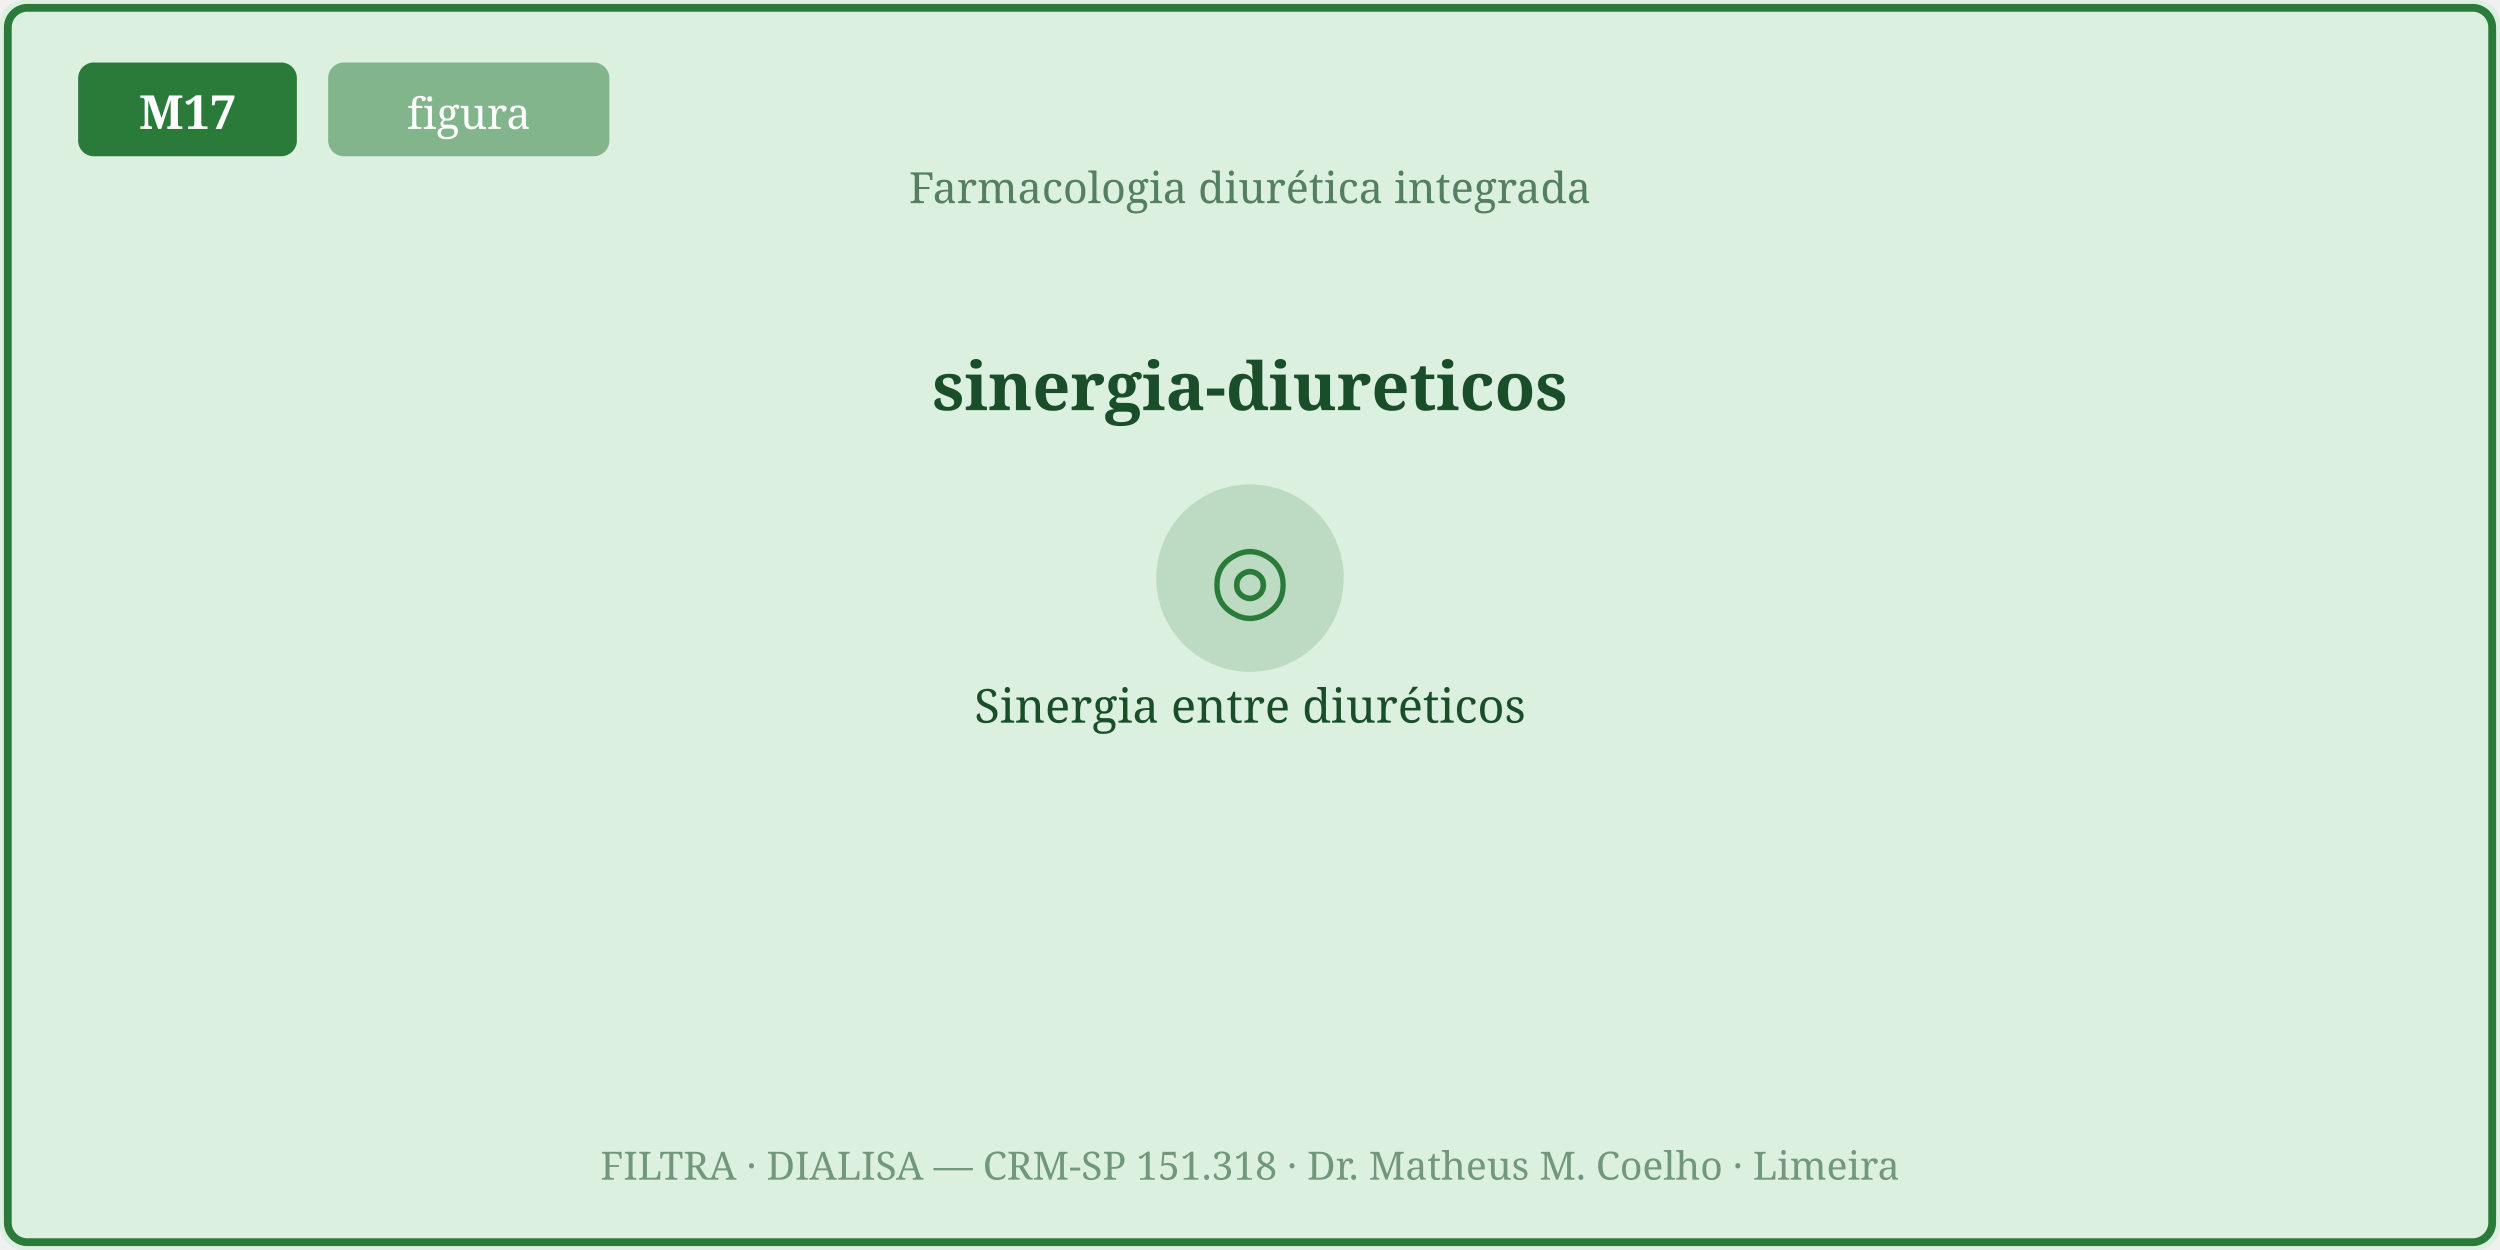
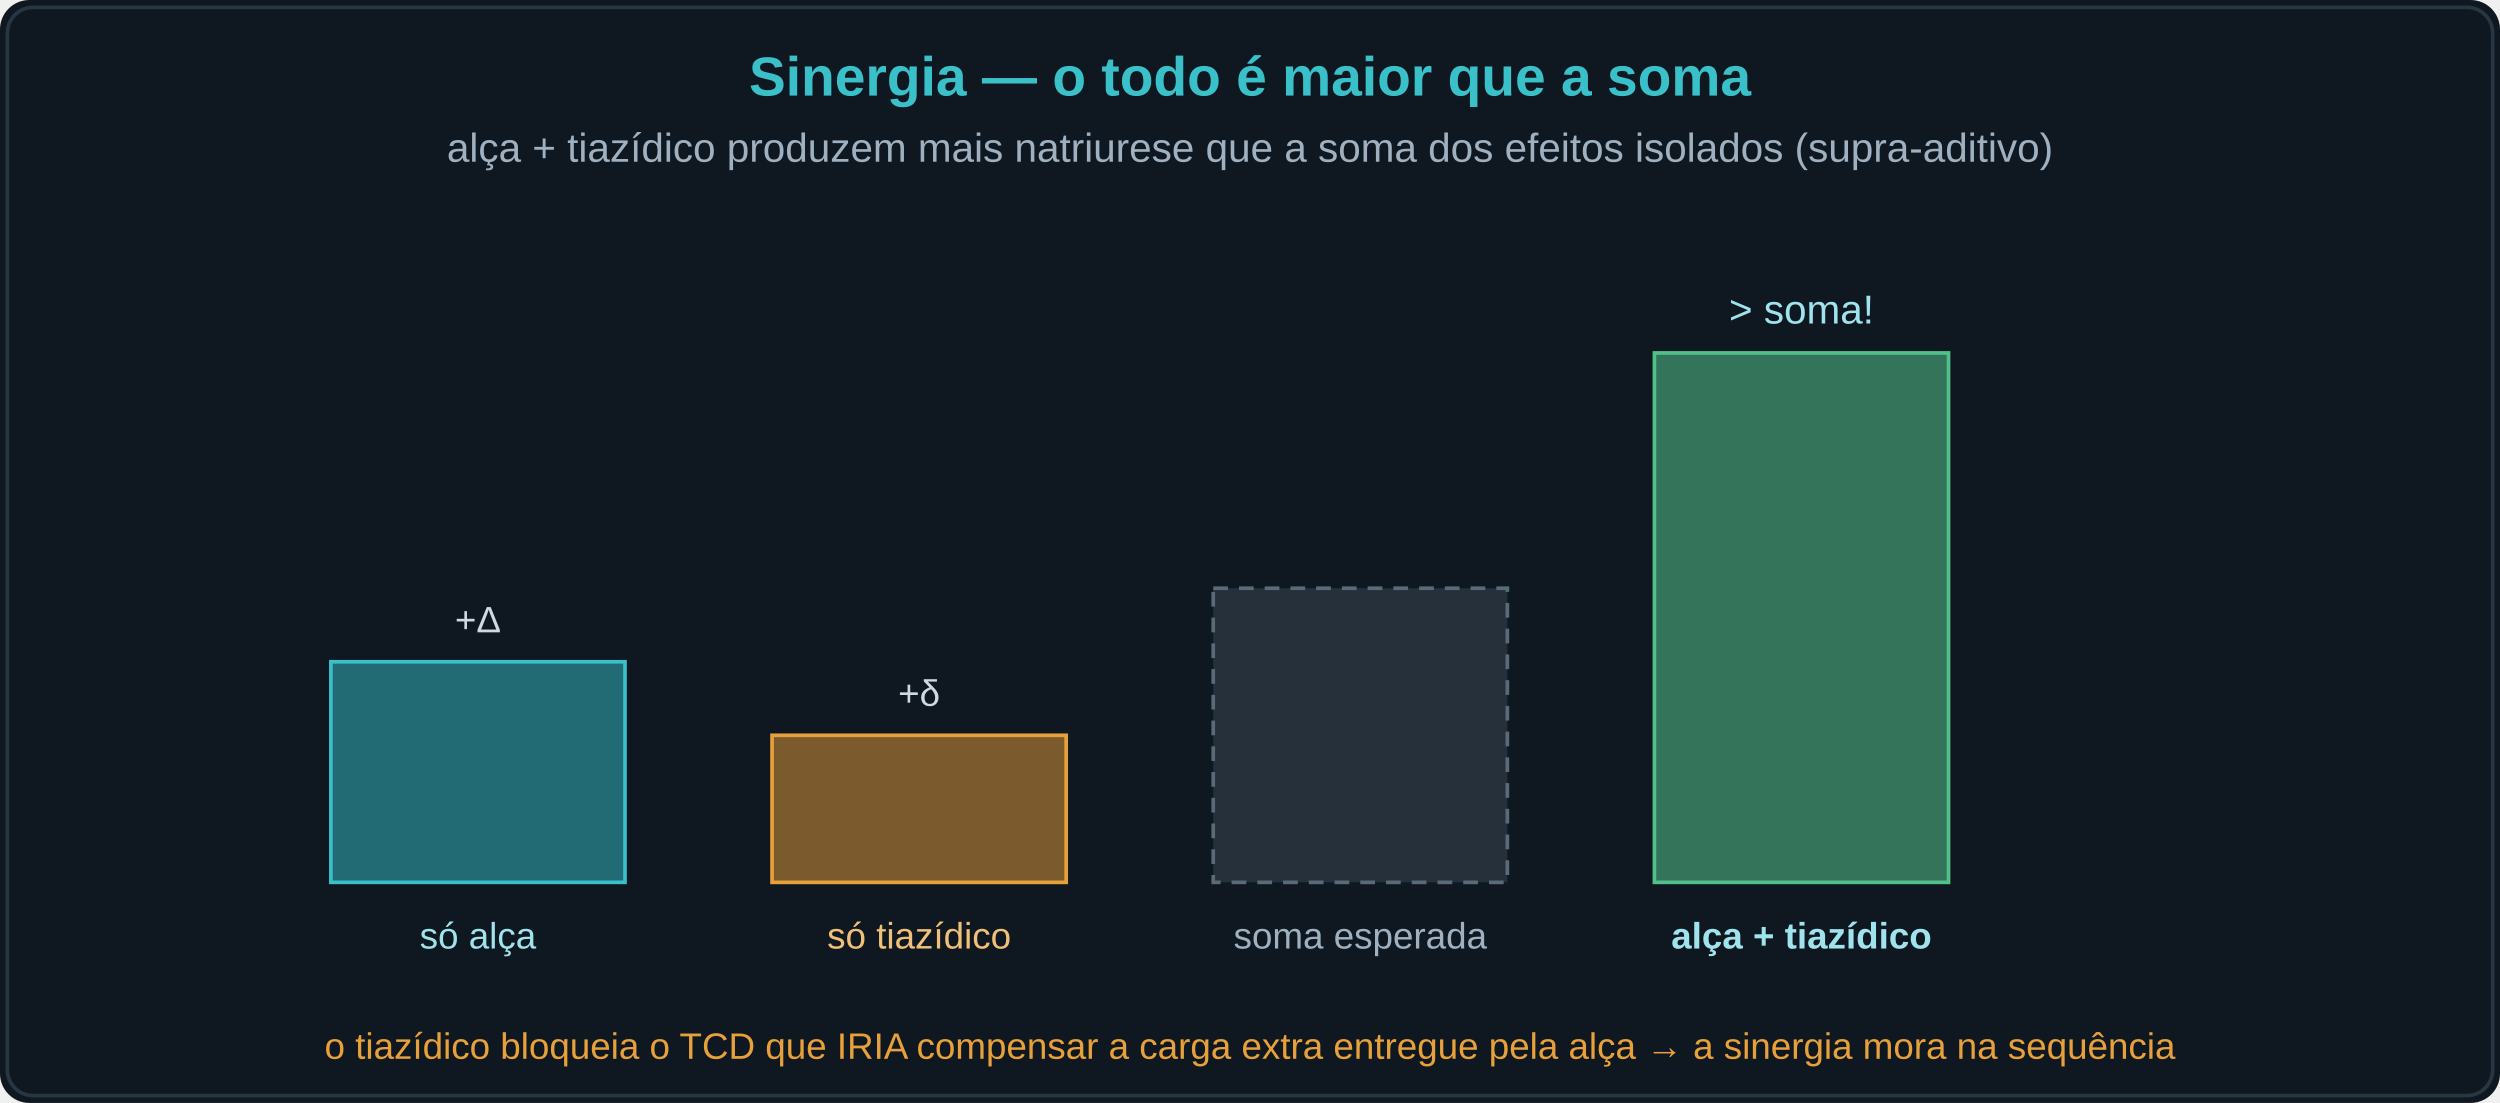
- <svg xmlns="http://www.w3.org/2000/svg" viewBox="0 0 640 320" font-family="Georgia,serif">
-   <rect width="640" height="320" fill="#dcf0e0" rx="6" />
-   <rect x="2" y="2" width="636" height="316" rx="5" fill="none" stroke="#2a7a3a" stroke-width="2" />
-   <rect x="20" y="16" width="56" height="24" rx="4" fill="#2a7a3a" />
-   <text x="48" y="33" text-anchor="middle" font-size="12" font-weight="bold" fill="white">M17</text>
-   <rect x="84" y="16" width="72" height="24" rx="4" fill="#2a7a3a" opacity="0.5" />
-   <text x="120" y="33" text-anchor="middle" font-size="11" fill="white">figura</text>
-   <text x="320" y="52" text-anchor="middle" font-size="11" fill="#1a4e2a" opacity="0.7">Farmacologia diurética integrada</text>
-   <text x="320" y="105" text-anchor="middle" font-size="17" font-weight="bold" fill="#1a4e2a">sinergia-diureticos</text>
-   <circle cx="320" cy="148" r="24" fill="#2a7a3a" opacity="0.18" />
-   <text x="320" y="156" text-anchor="middle" font-size="24" fill="#2a7a3a">◎</text>
-   <text x="320" y="185" text-anchor="middle" font-size="12" fill="#1a4e2a">Sinergia entre diuréticos</text>
-   <text x="320" y="302" text-anchor="middle" font-size="10" fill="#1a4e2a" opacity="0.55">FILTRA · DIALISA — CRM-SP 151.318 · Dr. Matheus M. Coelho · Limeira</text>
+ <svg xmlns="http://www.w3.org/2000/svg" viewBox="0 0 680 300" font-family="system-ui,Arial,sans-serif">
+   <rect width="680" height="300" rx="8" fill="#0f1720" />
+   <rect x="2" y="2" width="676" height="296" rx="7" fill="none" stroke="#283642" />
+   <text x="340" y="26" text-anchor="middle" font-size="15" font-weight="bold" fill="#39c0c8">Sinergia — o todo é maior que a soma</text>
+   <text x="340" y="44" text-anchor="middle" font-size="11" fill="#9fb1c0">alça + tiazídico produzem mais natriurese que a soma dos efeitos isolados (supra-aditivo)</text>
+   <g text-anchor="middle">
+     <rect x="90" y="180" width="80" height="60" fill="#39c0c8" fill-opacity="0.5" stroke="#39c0c8" />
+     <text x="130" y="258" font-size="10" fill="#9fe3ec">só alça</text>
+     <text x="130" y="172" font-size="10" fill="#cdd9e3">+Δ</text>
+     <rect x="210" y="200" width="80" height="40" fill="#e8a13a" fill-opacity="0.5" stroke="#e8a13a" />
+     <text x="250" y="258" font-size="10" fill="#f0c078">só tiazídico</text>
+     <text x="250" y="192" font-size="10" fill="#cdd9e3">+δ</text>
+     <rect x="330" y="160" width="80" height="80" fill="#5a6b78" fill-opacity="0.3" stroke="#5a6b78" stroke-dasharray="4 3" />
+     <text x="370" y="258" font-size="10" fill="#9fb1c0">soma esperada</text>
+     <rect x="450" y="96" width="80" height="144" fill="#52c08a" fill-opacity="0.55" stroke="#52c08a" />
+     <text x="490" y="258" font-size="10" fill="#9fe3ec" font-weight="bold">alça + tiazídico</text>
+     <text x="490" y="88" font-size="11" fill="#9fe3ec">&gt; soma!</text>
+   </g>
+   <text x="340" y="288" text-anchor="middle" font-size="10" fill="#e8a13a">o tiazídico bloqueia o TCD que IRIA compensar a carga extra entregue pela alça → a sinergia mora na sequência</text>
</svg>
